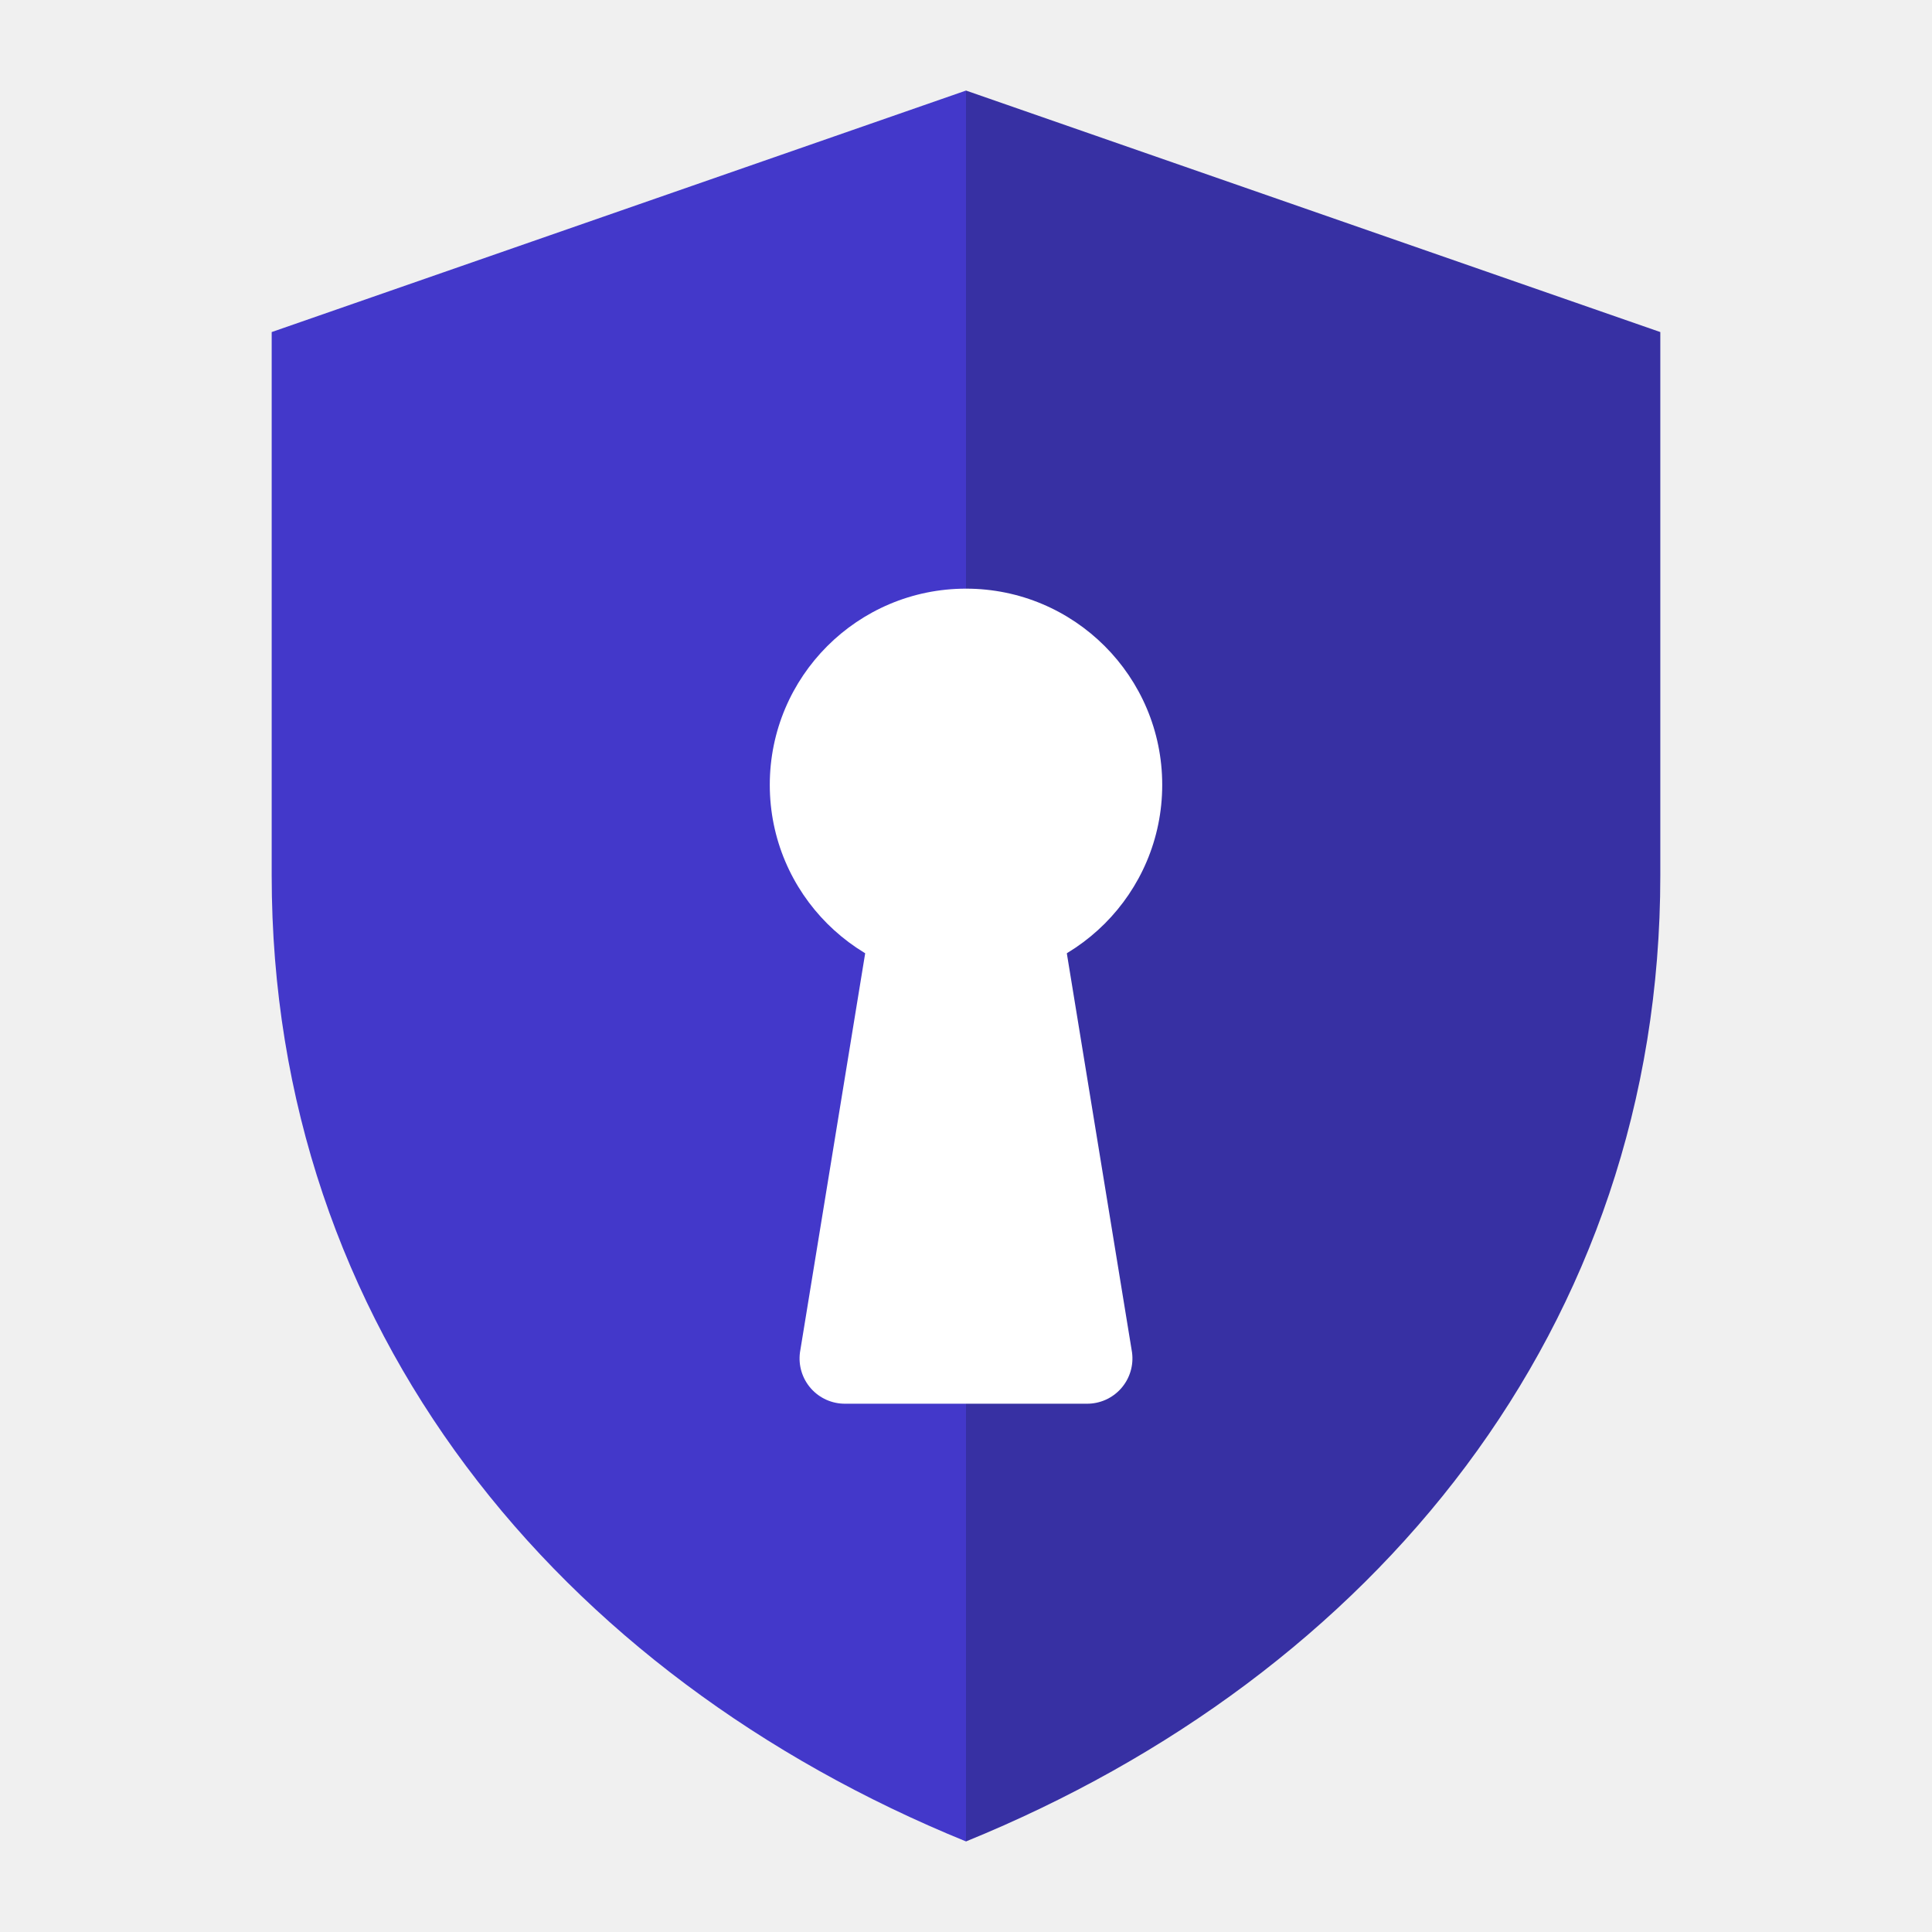
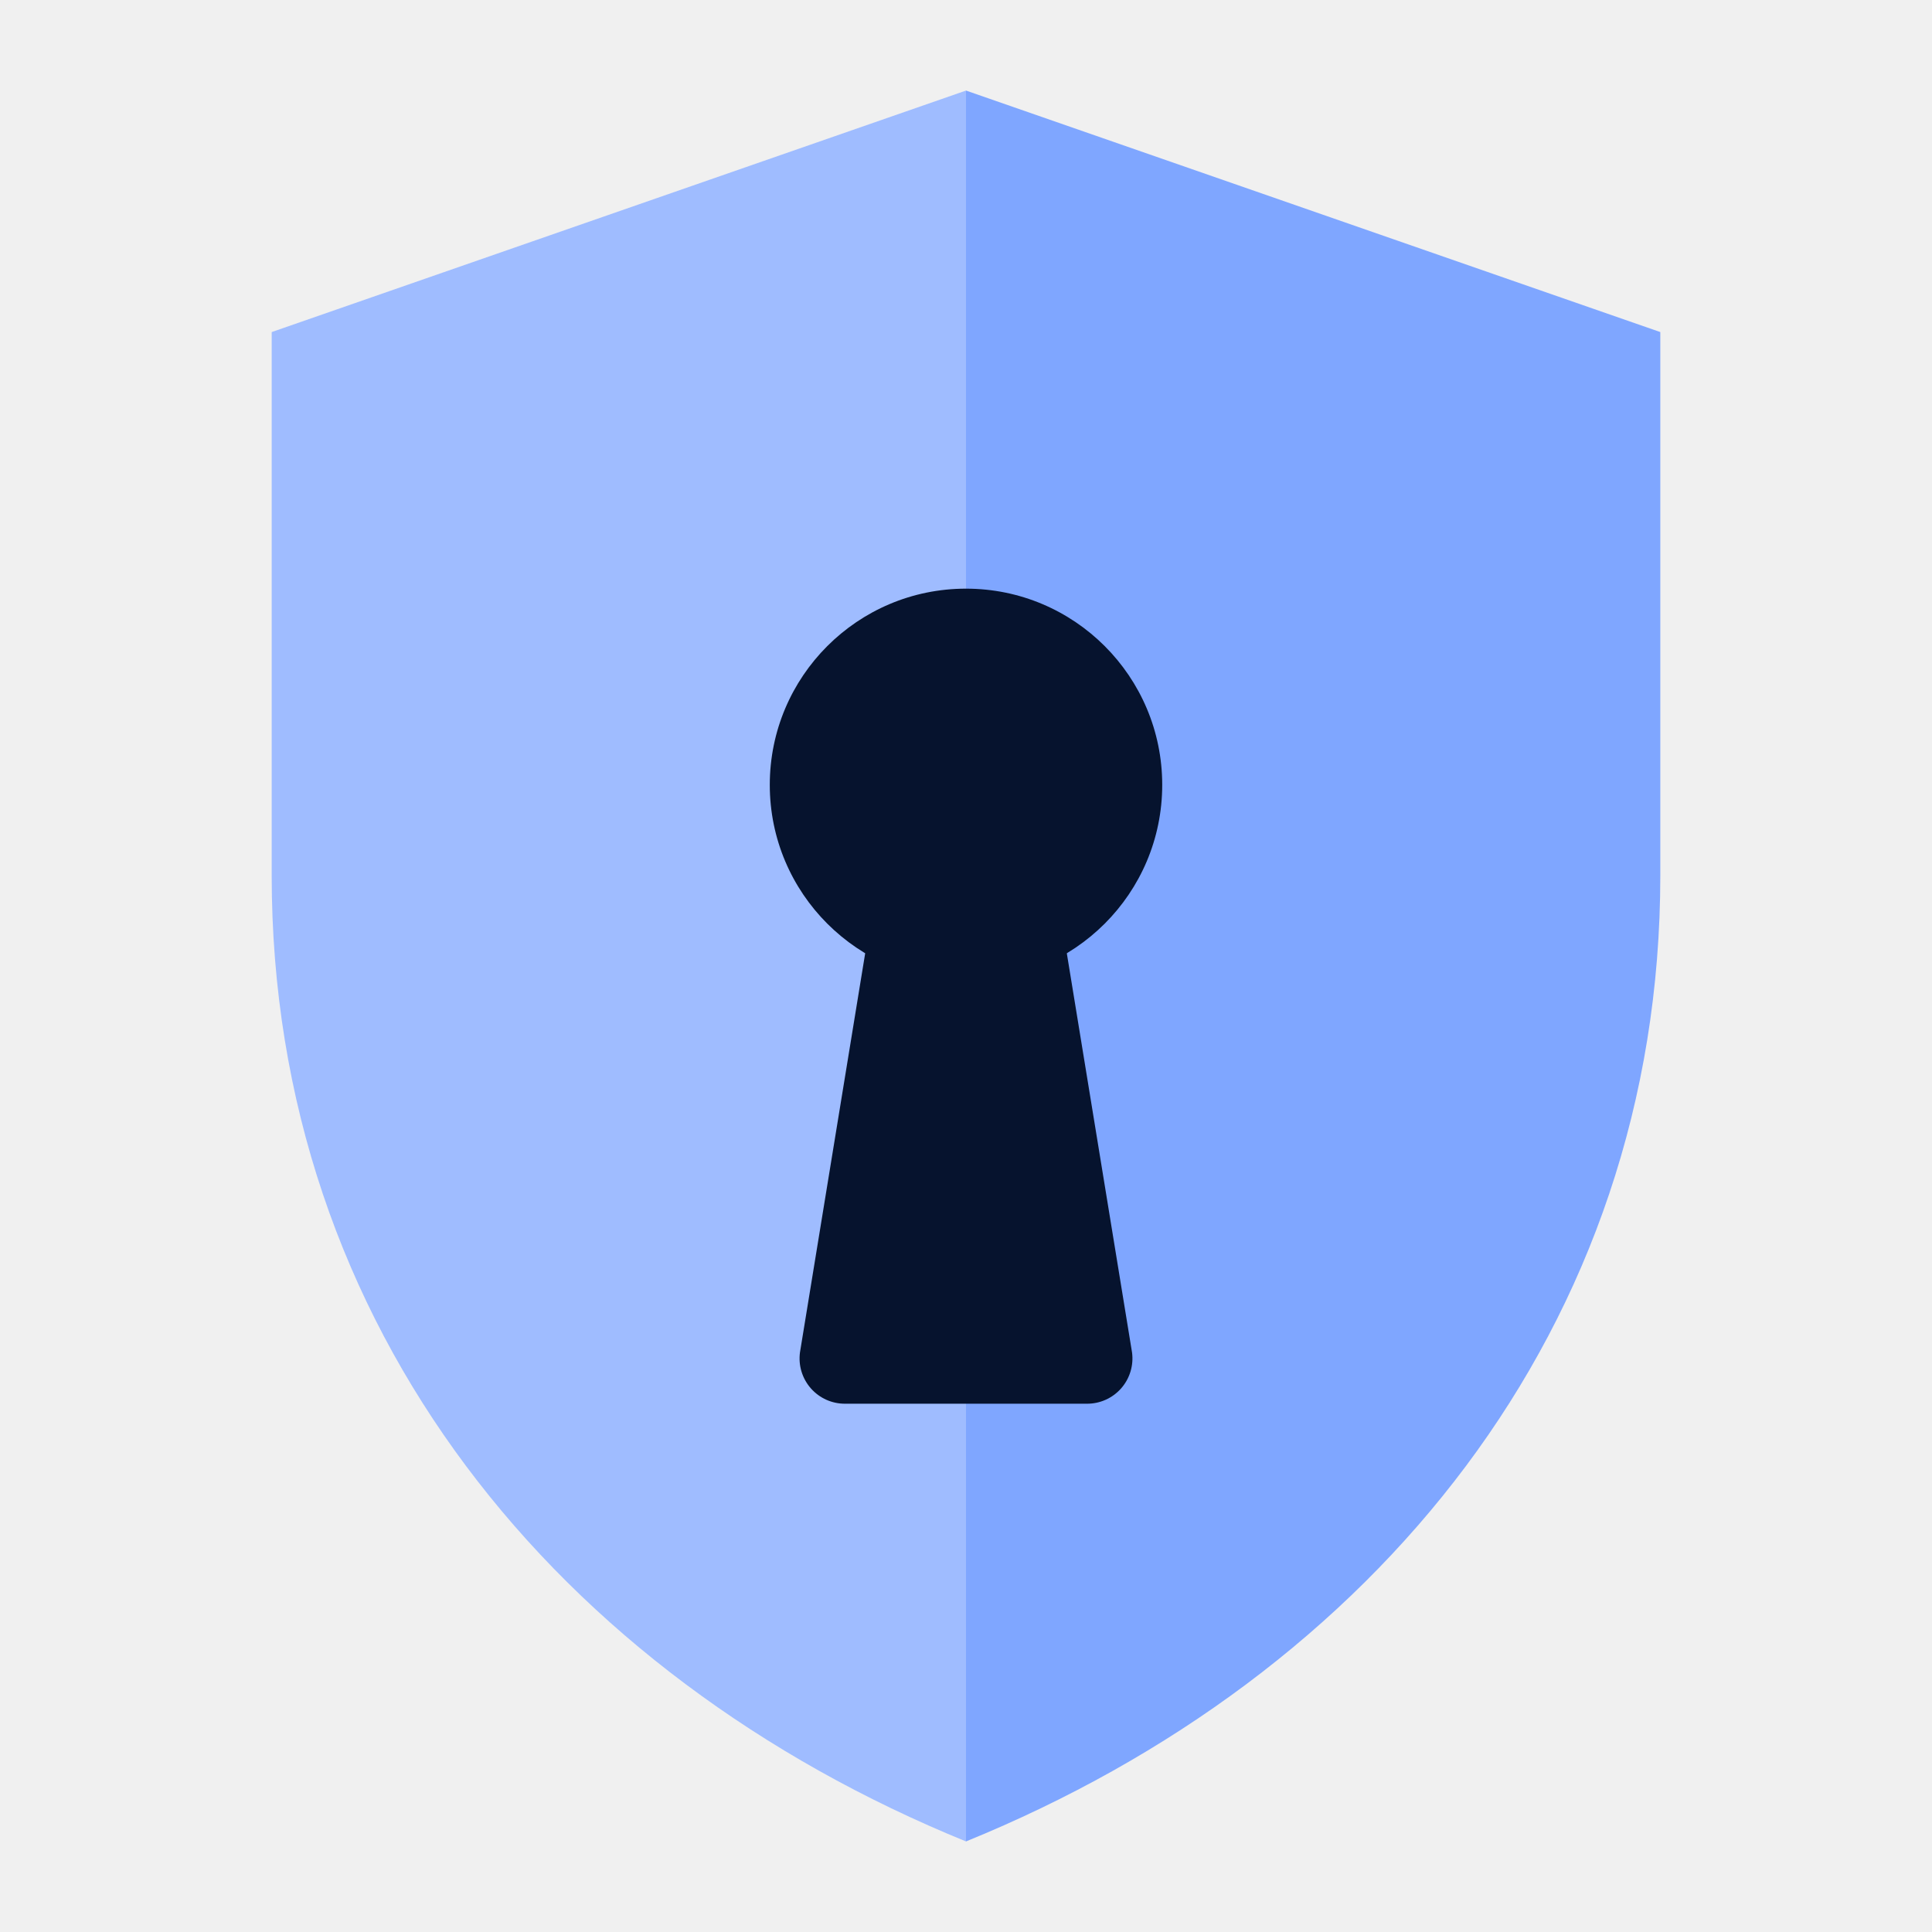
<svg xmlns="http://www.w3.org/2000/svg" viewBox="0 0 64 64" width="512" height="512" role="img" aria-labelledby="title desc">
-   <path fill="#4338ca" d="M32 3 9 11v18c0 15 9.5 26.5 23 32Z" />
-   <path fill="#3730a3" d="M32 3l23 8v18c0 15-9.5 26.5-23 32Z" />
-   <circle cx="32" cy="26" r="6.5" fill="#ffffff" />
-   <path fill="#ffffff" d="M29 29.5h6l2.5 15.3a1.5 1.5 0 0 1-1.5 1.7h-8a1.5 1.5 0 0 1-1.5-1.7Z" />
+   <path fill="#9fbcff" d="M32 3 9 11v18c0 15 9.5 26.5 23 32Z" />
+   <path fill="#7fa6ff" d="M32 3l23 8v18c0 15-9.5 26.5-23 32Z" />
+   <circle cx="32" cy="26" r="6.5" fill="#06132e" />
+   <path fill="#06132e" d="M29 29.5h6l2.5 15.3a1.5 1.5 0 0 1-1.5 1.7h-8a1.5 1.5 0 0 1-1.5-1.7Z" />
</svg>
